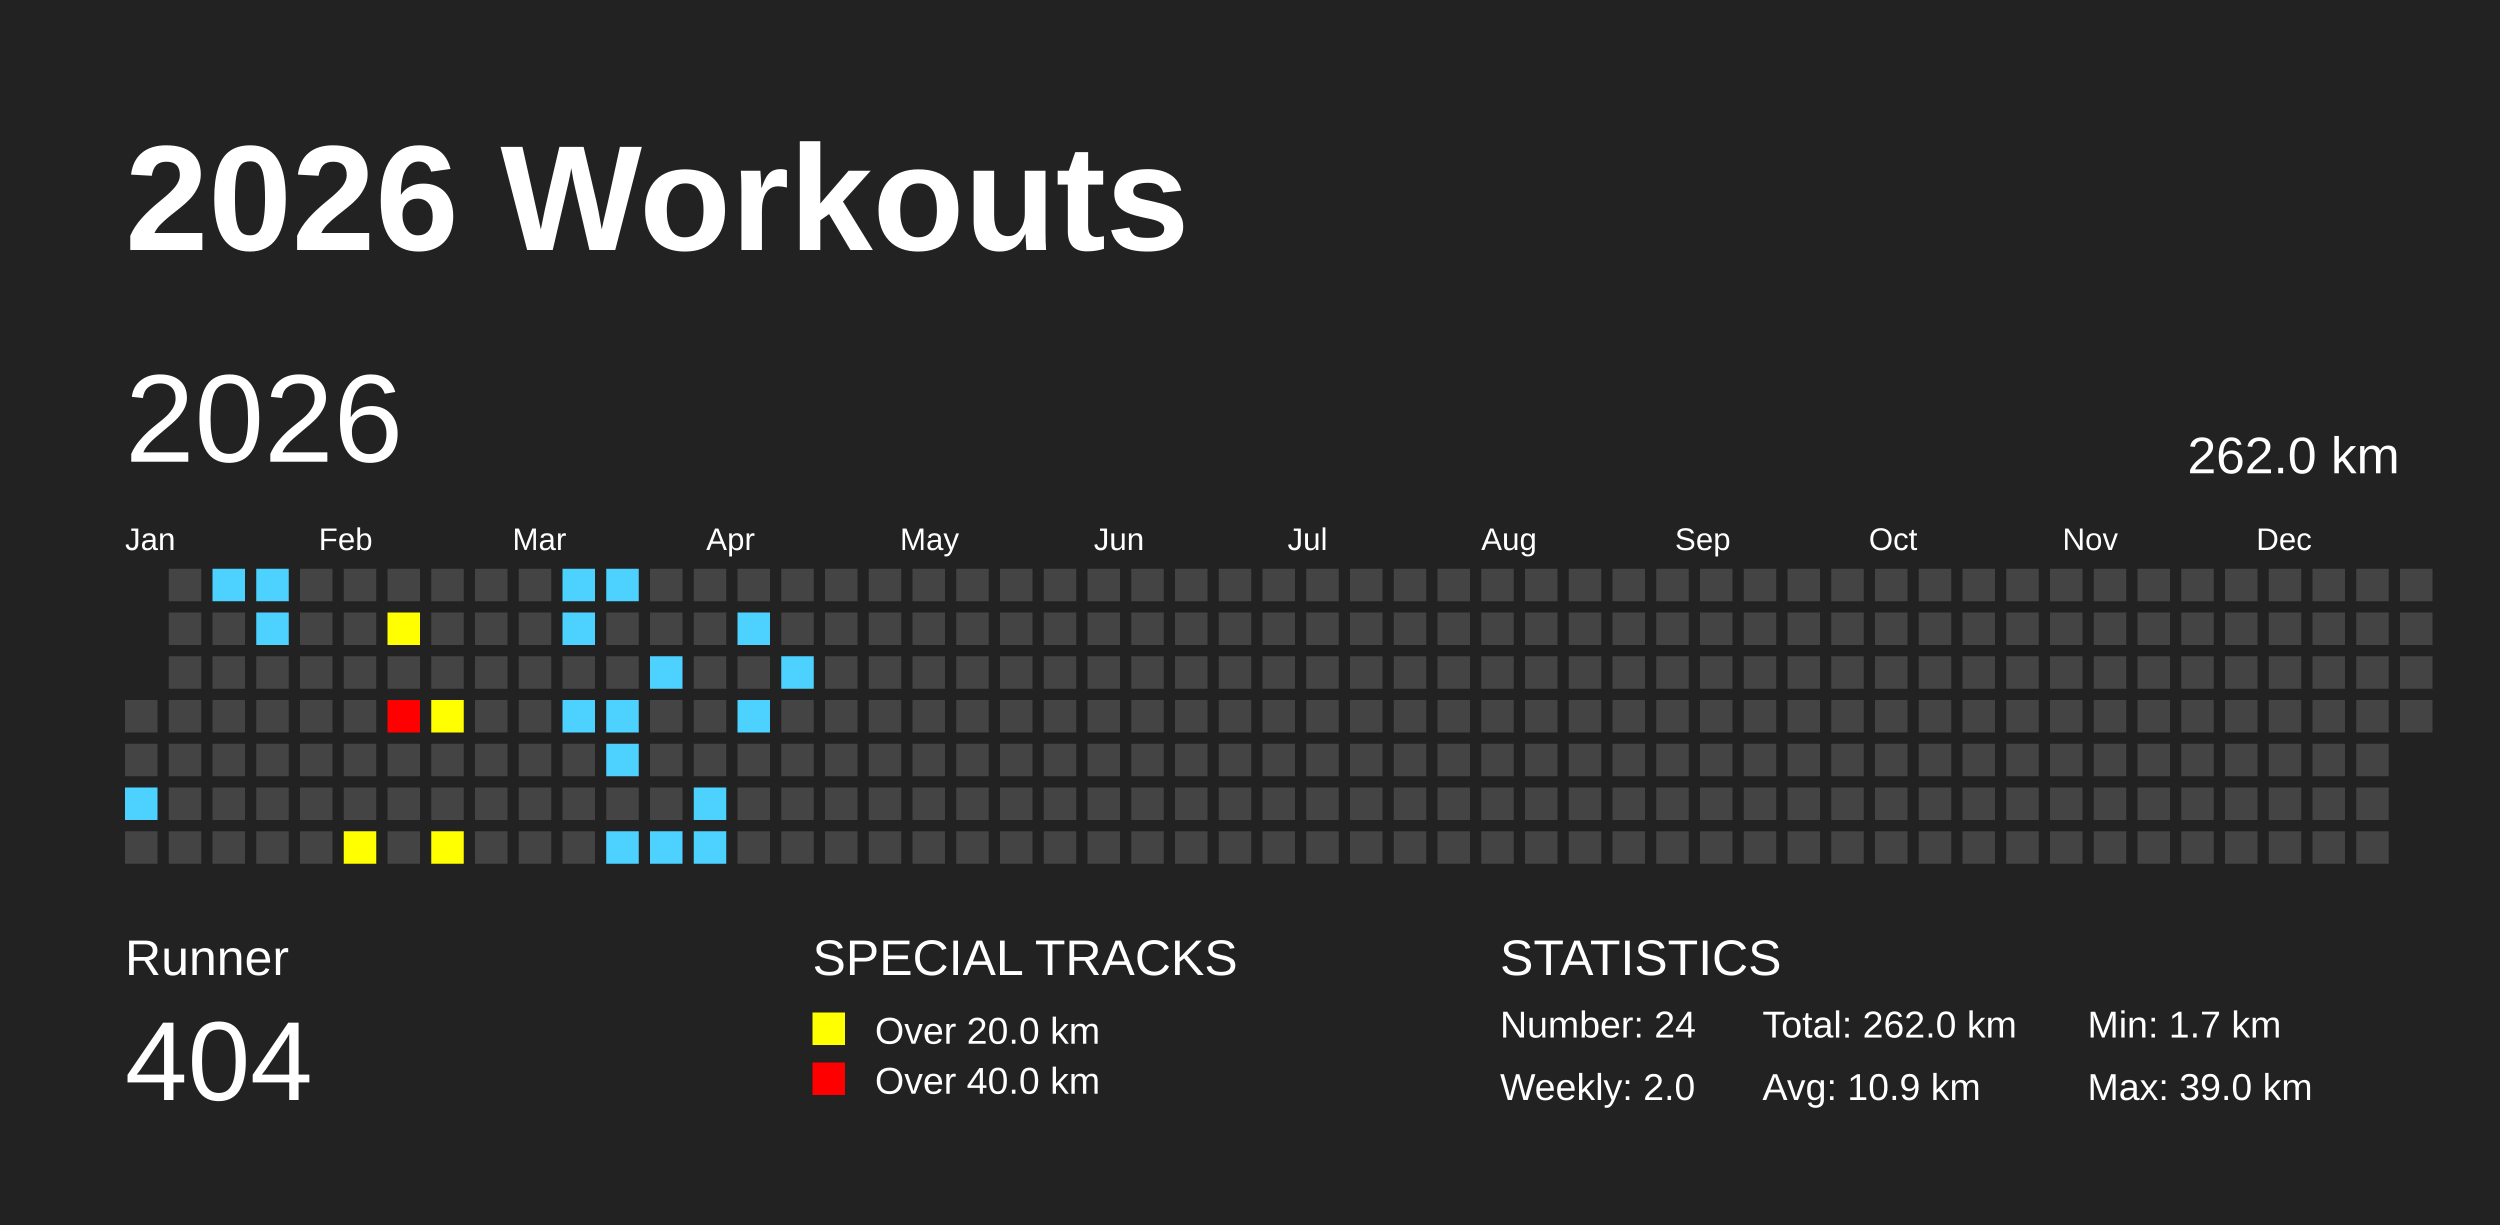
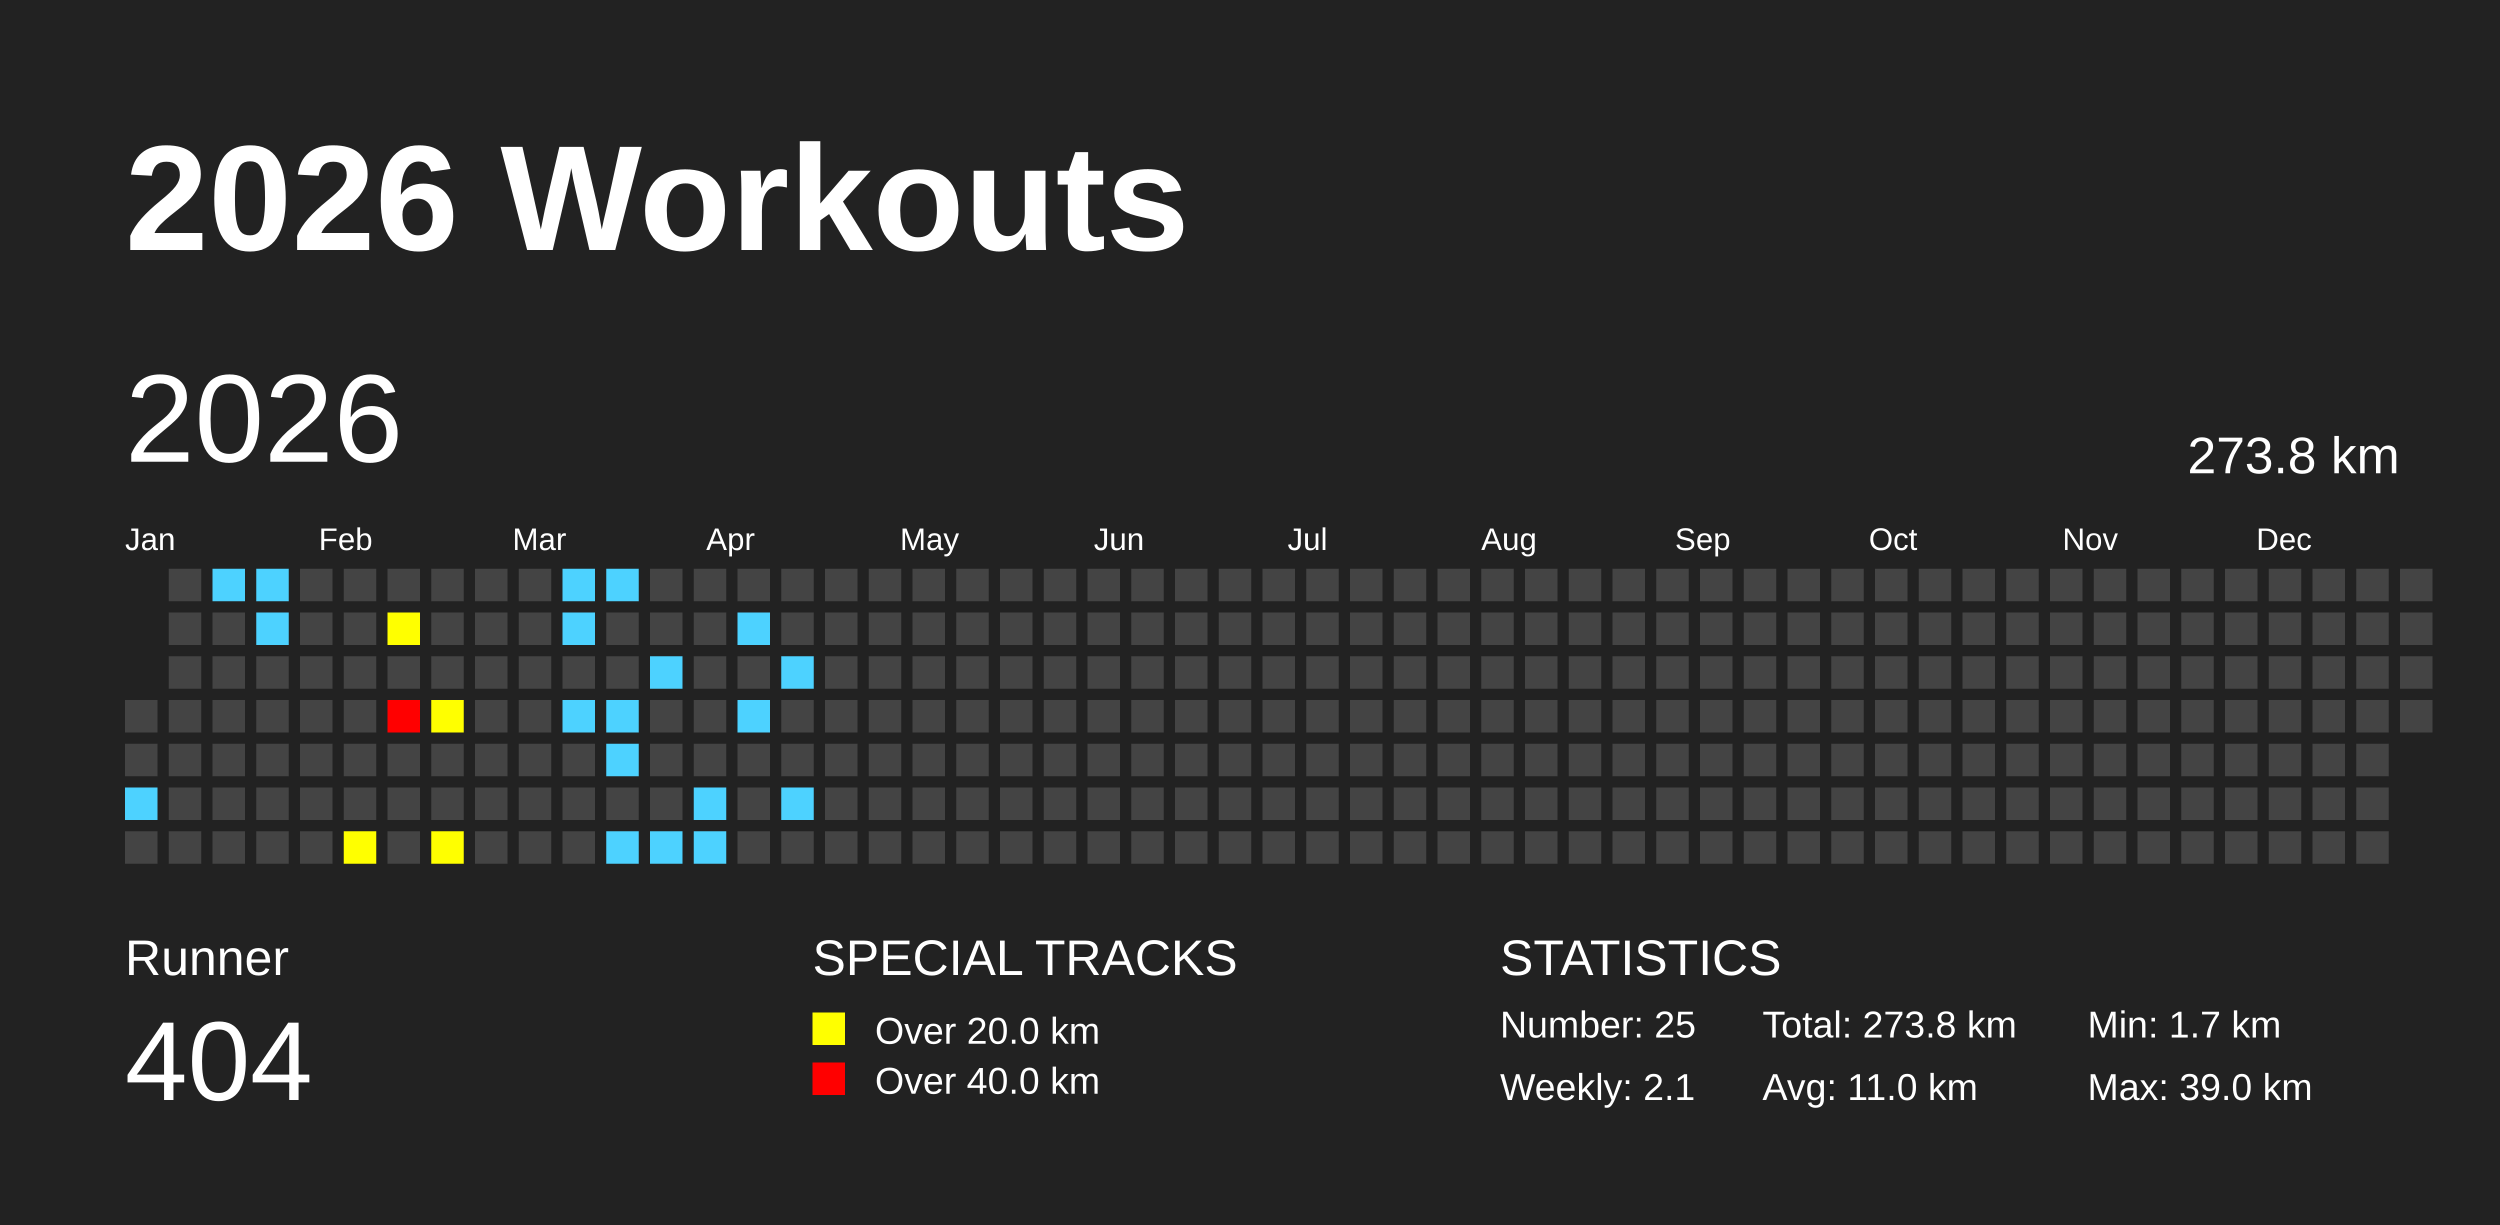
<svg xmlns="http://www.w3.org/2000/svg" baseProfile="full" height="98mm" version="1.1" viewBox="0,0,200,98" width="200mm">
  <defs />
  <rect fill="#222222" height="98" width="200" x="0" y="0" />
  <text fill="#FFFFFF" style="font-size:12px; font-family:Arial; font-weight:bold;" x="10" y="20">2026 Workouts</text>
  <text fill="#FFFFFF" style="font-size:4px; font-family:Arial" x="10" y="78">Runner</text>
  <text fill="#FFFFFF" style="font-size:9px; font-family:Arial" x="10" y="88">404</text>
  <text fill="#FFFFFF" style="font-size:4px; font-family:Arial" x="65" y="78">SPECIAL TRACKS</text>
  <rect fill="yellow" height="2.6" width="2.6" x="65" y="81" />
  <text fill="#FFFFFF" style="font-size:3px; font-family:Arial" x="70" y="83.5">Over 20.0 km</text>
  <rect fill="red" height="2.6" width="2.6" x="65" y="85" />
  <text fill="#FFFFFF" style="font-size:3px; font-family:Arial" x="70" y="87.5">Over 40.0 km</text>
  <text fill="#FFFFFF" style="font-size:4px; font-family:Arial" x="120" y="78">STATISTICS</text>
-   <text fill="#FFFFFF" style="font-size:3px; font-family:Arial" x="120" y="83">Number: 24</text>
-   <text fill="#FFFFFF" style="font-size:3px; font-family:Arial" x="120" y="88">Weekly: 2.0</text>
-   <text fill="#FFFFFF" style="font-size:3px; font-family:Arial" x="141" y="83">Total: 262.0 km</text>
-   <text fill="#FFFFFF" style="font-size:3px; font-family:Arial" x="141" y="88">Avg: 10.9 km</text>
+   <text fill="#FFFFFF" style="font-size:3px; font-family:Arial" x="120" y="83">Number: 25</text>
+   <text fill="#FFFFFF" style="font-size:3px; font-family:Arial" x="120" y="88">Weekly: 2.1</text>
+   <text fill="#FFFFFF" style="font-size:3px; font-family:Arial" x="141" y="83">Total: 273.8 km</text>
+   <text fill="#FFFFFF" style="font-size:3px; font-family:Arial" x="141" y="88">Avg: 11.0 km</text>
  <text fill="#FFFFFF" style="font-size:3px; font-family:Arial" x="167" y="83">Min: 1.7 km</text>
  <text fill="#FFFFFF" style="font-size:3px; font-family:Arial" x="167" y="88">Max: 39.0 km</text>
  <text dominant-baseline="hanging" fill="#FFFFFF" style="font-size:10.0px; font-family:Arial;" x="10" y="30">2026</text>
-   <text dominant-baseline="hanging" fill="#FFFFFF" style="font-size:4.125px; font-family:Arial;" x="175" y="35">262.0 km</text>
+   <text dominant-baseline="hanging" fill="#FFFFFF" style="font-size:4.125px; font-family:Arial;" x="175" y="35">273.8 km</text>
  <text fill="#FFFFFF" style="font-size:2.5px; font-family:Arial" x="10.0" y="44">Jan</text>
  <text fill="#FFFFFF" style="font-size:2.5px; font-family:Arial" x="25.5" y="44">Feb</text>
  <text fill="#FFFFFF" style="font-size:2.5px; font-family:Arial" x="41.0" y="44">Mar</text>
  <text fill="#FFFFFF" style="font-size:2.5px; font-family:Arial" x="56.5" y="44">Apr</text>
  <text fill="#FFFFFF" style="font-size:2.5px; font-family:Arial" x="72.0" y="44">May</text>
  <text fill="#FFFFFF" style="font-size:2.5px; font-family:Arial" x="87.5" y="44">Jun</text>
  <text fill="#FFFFFF" style="font-size:2.5px; font-family:Arial" x="103.0" y="44">Jul</text>
  <text fill="#FFFFFF" style="font-size:2.5px; font-family:Arial" x="118.5" y="44">Aug</text>
  <text fill="#FFFFFF" style="font-size:2.5px; font-family:Arial" x="134.0" y="44">Sep</text>
  <text fill="#FFFFFF" style="font-size:2.5px; font-family:Arial" x="149.5" y="44">Oct</text>
  <text fill="#FFFFFF" style="font-size:2.5px; font-family:Arial" x="165.0" y="44">Nov</text>
  <text fill="#FFFFFF" style="font-size:2.5px; font-family:Arial" x="180.5" y="44">Dec</text>
  <rect fill="#444444" height="2.6" width="2.6" x="10.0" y="56.0" />
  <rect fill="#444444" height="2.6" width="2.6" x="10.0" y="59.5" />
  <rect fill="#4DD2FF" height="2.6" width="2.6" x="10.0" y="63.0" />
  <rect fill="#444444" height="2.6" width="2.6" x="10.0" y="66.5" />
  <rect fill="#444444" height="2.6" width="2.6" x="13.5" y="45.5" />
  <rect fill="#444444" height="2.6" width="2.6" x="13.5" y="49.0" />
  <rect fill="#444444" height="2.6" width="2.6" x="13.5" y="52.5" />
  <rect fill="#444444" height="2.6" width="2.6" x="13.5" y="56.0" />
  <rect fill="#444444" height="2.6" width="2.6" x="13.5" y="59.5" />
  <rect fill="#444444" height="2.6" width="2.6" x="13.5" y="63.0" />
  <rect fill="#444444" height="2.6" width="2.6" x="13.5" y="66.5" />
  <rect fill="#4DD2FF" height="2.6" width="2.6" x="17.0" y="45.5" />
  <rect fill="#444444" height="2.6" width="2.6" x="17.0" y="49.0" />
  <rect fill="#444444" height="2.6" width="2.6" x="17.0" y="52.5" />
  <rect fill="#444444" height="2.6" width="2.6" x="17.0" y="56.0" />
  <rect fill="#444444" height="2.6" width="2.6" x="17.0" y="59.5" />
  <rect fill="#444444" height="2.6" width="2.6" x="17.0" y="63.0" />
  <rect fill="#444444" height="2.6" width="2.6" x="17.0" y="66.5" />
  <rect fill="#4DD2FF" height="2.6" width="2.6" x="20.5" y="45.5" />
  <rect fill="#4DD2FF" height="2.6" width="2.6" x="20.5" y="49.0" />
  <rect fill="#444444" height="2.6" width="2.6" x="20.5" y="52.5" />
  <rect fill="#444444" height="2.6" width="2.6" x="20.5" y="56.0" />
  <rect fill="#444444" height="2.6" width="2.6" x="20.5" y="59.5" />
  <rect fill="#444444" height="2.6" width="2.6" x="20.5" y="63.0" />
  <rect fill="#444444" height="2.6" width="2.6" x="20.5" y="66.5" />
  <rect fill="#444444" height="2.6" width="2.6" x="24.0" y="45.5" />
  <rect fill="#444444" height="2.6" width="2.6" x="24.0" y="49.0" />
  <rect fill="#444444" height="2.6" width="2.6" x="24.0" y="52.5" />
  <rect fill="#444444" height="2.6" width="2.6" x="24.0" y="56.0" />
  <rect fill="#444444" height="2.6" width="2.6" x="24.0" y="59.5" />
  <rect fill="#444444" height="2.6" width="2.6" x="24.0" y="63.0" />
  <rect fill="#444444" height="2.6" width="2.6" x="24.0" y="66.5" />
  <rect fill="#444444" height="2.6" width="2.6" x="27.5" y="45.5" />
  <rect fill="#444444" height="2.6" width="2.6" x="27.5" y="49.0" />
  <rect fill="#444444" height="2.6" width="2.6" x="27.5" y="52.5" />
  <rect fill="#444444" height="2.6" width="2.6" x="27.5" y="56.0" />
  <rect fill="#444444" height="2.6" width="2.6" x="27.5" y="59.5" />
  <rect fill="#444444" height="2.6" width="2.6" x="27.5" y="63.0" />
  <rect fill="yellow" height="2.6" width="2.6" x="27.5" y="66.5" />
  <rect fill="#444444" height="2.6" width="2.6" x="31.0" y="45.5" />
  <rect fill="yellow" height="2.6" width="2.6" x="31.0" y="49.0" />
  <rect fill="#444444" height="2.6" width="2.6" x="31.0" y="52.5" />
  <rect fill="red" height="2.6" width="2.6" x="31.0" y="56.0" />
  <rect fill="#444444" height="2.6" width="2.6" x="31.0" y="59.5" />
  <rect fill="#444444" height="2.6" width="2.6" x="31.0" y="63.0" />
  <rect fill="#444444" height="2.6" width="2.6" x="31.0" y="66.5" />
  <rect fill="#444444" height="2.6" width="2.6" x="34.5" y="45.5" />
  <rect fill="#444444" height="2.6" width="2.6" x="34.5" y="49.0" />
  <rect fill="#444444" height="2.6" width="2.6" x="34.5" y="52.5" />
  <rect fill="yellow" height="2.6" width="2.6" x="34.5" y="56.0" />
  <rect fill="#444444" height="2.6" width="2.6" x="34.5" y="59.5" />
  <rect fill="#444444" height="2.6" width="2.6" x="34.5" y="63.0" />
  <rect fill="yellow" height="2.6" width="2.6" x="34.5" y="66.5" />
  <rect fill="#444444" height="2.6" width="2.6" x="38.0" y="45.5" />
  <rect fill="#444444" height="2.6" width="2.6" x="38.0" y="49.0" />
  <rect fill="#444444" height="2.6" width="2.6" x="38.0" y="52.5" />
  <rect fill="#444444" height="2.6" width="2.6" x="38.0" y="56.0" />
  <rect fill="#444444" height="2.6" width="2.6" x="38.0" y="59.5" />
  <rect fill="#444444" height="2.6" width="2.6" x="38.0" y="63.0" />
  <rect fill="#444444" height="2.6" width="2.6" x="38.0" y="66.5" />
  <rect fill="#444444" height="2.6" width="2.6" x="41.5" y="45.5" />
  <rect fill="#444444" height="2.6" width="2.6" x="41.5" y="49.0" />
  <rect fill="#444444" height="2.6" width="2.6" x="41.5" y="52.5" />
  <rect fill="#444444" height="2.6" width="2.6" x="41.5" y="56.0" />
  <rect fill="#444444" height="2.6" width="2.6" x="41.5" y="59.5" />
  <rect fill="#444444" height="2.6" width="2.6" x="41.5" y="63.0" />
  <rect fill="#444444" height="2.6" width="2.6" x="41.5" y="66.5" />
  <rect fill="#4DD2FF" height="2.6" width="2.6" x="45.0" y="45.5" />
  <rect fill="#4DD2FF" height="2.6" width="2.6" x="45.0" y="49.0" />
  <rect fill="#444444" height="2.6" width="2.6" x="45.0" y="52.5" />
  <rect fill="#4DD2FF" height="2.6" width="2.6" x="45.0" y="56.0" />
  <rect fill="#444444" height="2.6" width="2.6" x="45.0" y="59.5" />
  <rect fill="#444444" height="2.6" width="2.6" x="45.0" y="63.0" />
  <rect fill="#444444" height="2.6" width="2.6" x="45.0" y="66.5" />
  <rect fill="#4DD2FF" height="2.6" width="2.6" x="48.5" y="45.5" />
  <rect fill="#444444" height="2.6" width="2.6" x="48.5" y="49.0" />
  <rect fill="#444444" height="2.6" width="2.6" x="48.5" y="52.5" />
  <rect fill="#4DD2FF" height="2.6" width="2.6" x="48.5" y="56.0" />
  <rect fill="#4DD2FF" height="2.6" width="2.6" x="48.5" y="59.5" />
  <rect fill="#444444" height="2.6" width="2.6" x="48.5" y="63.0" />
  <rect fill="#4DD2FF" height="2.6" width="2.6" x="48.5" y="66.5" />
  <rect fill="#444444" height="2.6" width="2.6" x="52.0" y="45.5" />
  <rect fill="#444444" height="2.6" width="2.6" x="52.0" y="49.0" />
  <rect fill="#4DD2FF" height="2.6" width="2.6" x="52.0" y="52.5" />
  <rect fill="#444444" height="2.6" width="2.6" x="52.0" y="56.0" />
  <rect fill="#444444" height="2.6" width="2.6" x="52.0" y="59.5" />
  <rect fill="#444444" height="2.6" width="2.6" x="52.0" y="63.0" />
  <rect fill="#4DD2FF" height="2.6" width="2.6" x="52.0" y="66.5" />
  <rect fill="#444444" height="2.6" width="2.6" x="55.5" y="45.5" />
  <rect fill="#444444" height="2.6" width="2.6" x="55.5" y="49.0" />
  <rect fill="#444444" height="2.6" width="2.6" x="55.5" y="52.5" />
  <rect fill="#444444" height="2.6" width="2.6" x="55.5" y="56.0" />
  <rect fill="#444444" height="2.6" width="2.6" x="55.5" y="59.5" />
  <rect fill="#4DD2FF" height="2.6" width="2.6" x="55.5" y="63.0" />
  <rect fill="#4DD2FF" height="2.6" width="2.6" x="55.5" y="66.5" />
  <rect fill="#444444" height="2.6" width="2.6" x="59.0" y="45.5" />
  <rect fill="#4DD2FF" height="2.6" width="2.6" x="59.0" y="49.0" />
  <rect fill="#444444" height="2.6" width="2.6" x="59.0" y="52.5" />
  <rect fill="#4DD2FF" height="2.6" width="2.6" x="59.0" y="56.0" />
  <rect fill="#444444" height="2.6" width="2.6" x="59.0" y="59.5" />
  <rect fill="#444444" height="2.6" width="2.6" x="59.0" y="63.0" />
  <rect fill="#444444" height="2.6" width="2.6" x="59.0" y="66.5" />
  <rect fill="#444444" height="2.6" width="2.6" x="62.5" y="45.5" />
  <rect fill="#444444" height="2.6" width="2.6" x="62.5" y="49.0" />
  <rect fill="#4DD2FF" height="2.6" width="2.6" x="62.5" y="52.5" />
  <rect fill="#444444" height="2.6" width="2.6" x="62.5" y="56.0" />
  <rect fill="#444444" height="2.6" width="2.6" x="62.5" y="59.5" />
-   <rect fill="#444444" height="2.6" width="2.6" x="62.5" y="63.0" />
+   <rect fill="#4DD2FF" height="2.6" width="2.6" x="62.5" y="63.0" />
  <rect fill="#444444" height="2.6" width="2.6" x="62.5" y="66.5" />
  <rect fill="#444444" height="2.6" width="2.6" x="66.0" y="45.5" />
  <rect fill="#444444" height="2.6" width="2.6" x="66.0" y="49.0" />
  <rect fill="#444444" height="2.6" width="2.6" x="66.0" y="52.5" />
  <rect fill="#444444" height="2.6" width="2.6" x="66.0" y="56.0" />
  <rect fill="#444444" height="2.6" width="2.6" x="66.0" y="59.5" />
  <rect fill="#444444" height="2.6" width="2.6" x="66.0" y="63.0" />
  <rect fill="#444444" height="2.6" width="2.6" x="66.0" y="66.5" />
  <rect fill="#444444" height="2.6" width="2.6" x="69.5" y="45.5" />
  <rect fill="#444444" height="2.6" width="2.6" x="69.5" y="49.0" />
  <rect fill="#444444" height="2.6" width="2.6" x="69.5" y="52.5" />
  <rect fill="#444444" height="2.6" width="2.6" x="69.5" y="56.0" />
  <rect fill="#444444" height="2.6" width="2.6" x="69.5" y="59.5" />
  <rect fill="#444444" height="2.6" width="2.6" x="69.5" y="63.0" />
  <rect fill="#444444" height="2.6" width="2.6" x="69.5" y="66.5" />
  <rect fill="#444444" height="2.6" width="2.6" x="73.0" y="45.5" />
  <rect fill="#444444" height="2.6" width="2.6" x="73.0" y="49.0" />
  <rect fill="#444444" height="2.6" width="2.6" x="73.0" y="52.5" />
  <rect fill="#444444" height="2.6" width="2.6" x="73.0" y="56.0" />
  <rect fill="#444444" height="2.6" width="2.6" x="73.0" y="59.5" />
  <rect fill="#444444" height="2.6" width="2.6" x="73.0" y="63.0" />
  <rect fill="#444444" height="2.6" width="2.6" x="73.0" y="66.5" />
  <rect fill="#444444" height="2.6" width="2.6" x="76.5" y="45.5" />
  <rect fill="#444444" height="2.6" width="2.6" x="76.5" y="49.0" />
  <rect fill="#444444" height="2.6" width="2.6" x="76.5" y="52.5" />
  <rect fill="#444444" height="2.6" width="2.6" x="76.5" y="56.0" />
  <rect fill="#444444" height="2.6" width="2.6" x="76.5" y="59.5" />
  <rect fill="#444444" height="2.6" width="2.6" x="76.5" y="63.0" />
  <rect fill="#444444" height="2.6" width="2.6" x="76.5" y="66.5" />
  <rect fill="#444444" height="2.6" width="2.6" x="80.0" y="45.5" />
  <rect fill="#444444" height="2.6" width="2.6" x="80.0" y="49.0" />
  <rect fill="#444444" height="2.6" width="2.6" x="80.0" y="52.5" />
  <rect fill="#444444" height="2.6" width="2.6" x="80.0" y="56.0" />
  <rect fill="#444444" height="2.6" width="2.6" x="80.0" y="59.5" />
  <rect fill="#444444" height="2.6" width="2.6" x="80.0" y="63.0" />
  <rect fill="#444444" height="2.6" width="2.6" x="80.0" y="66.5" />
  <rect fill="#444444" height="2.6" width="2.6" x="83.5" y="45.5" />
  <rect fill="#444444" height="2.6" width="2.6" x="83.5" y="49.0" />
  <rect fill="#444444" height="2.6" width="2.6" x="83.5" y="52.5" />
  <rect fill="#444444" height="2.6" width="2.6" x="83.5" y="56.0" />
  <rect fill="#444444" height="2.6" width="2.6" x="83.5" y="59.5" />
  <rect fill="#444444" height="2.6" width="2.6" x="83.5" y="63.0" />
  <rect fill="#444444" height="2.6" width="2.6" x="83.5" y="66.5" />
  <rect fill="#444444" height="2.6" width="2.6" x="87.0" y="45.5" />
  <rect fill="#444444" height="2.6" width="2.6" x="87.0" y="49.0" />
  <rect fill="#444444" height="2.6" width="2.6" x="87.0" y="52.5" />
  <rect fill="#444444" height="2.6" width="2.6" x="87.0" y="56.0" />
  <rect fill="#444444" height="2.6" width="2.6" x="87.0" y="59.5" />
  <rect fill="#444444" height="2.6" width="2.6" x="87.0" y="63.0" />
  <rect fill="#444444" height="2.6" width="2.6" x="87.0" y="66.5" />
  <rect fill="#444444" height="2.6" width="2.6" x="90.5" y="45.5" />
  <rect fill="#444444" height="2.6" width="2.6" x="90.5" y="49.0" />
  <rect fill="#444444" height="2.6" width="2.6" x="90.5" y="52.5" />
  <rect fill="#444444" height="2.6" width="2.6" x="90.5" y="56.0" />
  <rect fill="#444444" height="2.6" width="2.6" x="90.5" y="59.5" />
  <rect fill="#444444" height="2.6" width="2.6" x="90.5" y="63.0" />
  <rect fill="#444444" height="2.6" width="2.6" x="90.5" y="66.5" />
  <rect fill="#444444" height="2.6" width="2.6" x="94.0" y="45.5" />
  <rect fill="#444444" height="2.6" width="2.6" x="94.0" y="49.0" />
  <rect fill="#444444" height="2.6" width="2.6" x="94.0" y="52.5" />
  <rect fill="#444444" height="2.6" width="2.6" x="94.0" y="56.0" />
  <rect fill="#444444" height="2.6" width="2.6" x="94.0" y="59.5" />
  <rect fill="#444444" height="2.6" width="2.6" x="94.0" y="63.0" />
  <rect fill="#444444" height="2.6" width="2.6" x="94.0" y="66.5" />
  <rect fill="#444444" height="2.6" width="2.6" x="97.5" y="45.5" />
  <rect fill="#444444" height="2.6" width="2.6" x="97.5" y="49.0" />
  <rect fill="#444444" height="2.6" width="2.6" x="97.5" y="52.5" />
  <rect fill="#444444" height="2.6" width="2.6" x="97.5" y="56.0" />
  <rect fill="#444444" height="2.6" width="2.6" x="97.5" y="59.5" />
  <rect fill="#444444" height="2.6" width="2.6" x="97.5" y="63.0" />
  <rect fill="#444444" height="2.6" width="2.6" x="97.5" y="66.5" />
  <rect fill="#444444" height="2.6" width="2.6" x="101.0" y="45.5" />
  <rect fill="#444444" height="2.6" width="2.6" x="101.0" y="49.0" />
  <rect fill="#444444" height="2.6" width="2.6" x="101.0" y="52.5" />
  <rect fill="#444444" height="2.6" width="2.6" x="101.0" y="56.0" />
  <rect fill="#444444" height="2.6" width="2.6" x="101.0" y="59.5" />
  <rect fill="#444444" height="2.6" width="2.6" x="101.0" y="63.0" />
  <rect fill="#444444" height="2.6" width="2.6" x="101.0" y="66.5" />
  <rect fill="#444444" height="2.6" width="2.6" x="104.5" y="45.5" />
  <rect fill="#444444" height="2.6" width="2.6" x="104.5" y="49.0" />
  <rect fill="#444444" height="2.6" width="2.6" x="104.5" y="52.5" />
  <rect fill="#444444" height="2.6" width="2.6" x="104.5" y="56.0" />
  <rect fill="#444444" height="2.6" width="2.6" x="104.5" y="59.5" />
  <rect fill="#444444" height="2.6" width="2.6" x="104.5" y="63.0" />
  <rect fill="#444444" height="2.6" width="2.6" x="104.5" y="66.5" />
  <rect fill="#444444" height="2.6" width="2.6" x="108.0" y="45.5" />
  <rect fill="#444444" height="2.6" width="2.6" x="108.0" y="49.0" />
  <rect fill="#444444" height="2.6" width="2.6" x="108.0" y="52.5" />
  <rect fill="#444444" height="2.6" width="2.6" x="108.0" y="56.0" />
  <rect fill="#444444" height="2.6" width="2.6" x="108.0" y="59.5" />
  <rect fill="#444444" height="2.6" width="2.6" x="108.0" y="63.0" />
  <rect fill="#444444" height="2.6" width="2.6" x="108.0" y="66.5" />
  <rect fill="#444444" height="2.6" width="2.6" x="111.5" y="45.5" />
  <rect fill="#444444" height="2.6" width="2.6" x="111.5" y="49.0" />
  <rect fill="#444444" height="2.6" width="2.6" x="111.5" y="52.5" />
  <rect fill="#444444" height="2.6" width="2.6" x="111.5" y="56.0" />
  <rect fill="#444444" height="2.6" width="2.6" x="111.5" y="59.5" />
  <rect fill="#444444" height="2.6" width="2.6" x="111.5" y="63.0" />
  <rect fill="#444444" height="2.6" width="2.6" x="111.5" y="66.5" />
  <rect fill="#444444" height="2.6" width="2.6" x="115.0" y="45.5" />
  <rect fill="#444444" height="2.6" width="2.6" x="115.0" y="49.0" />
  <rect fill="#444444" height="2.6" width="2.6" x="115.0" y="52.5" />
  <rect fill="#444444" height="2.6" width="2.6" x="115.0" y="56.0" />
  <rect fill="#444444" height="2.6" width="2.6" x="115.0" y="59.5" />
  <rect fill="#444444" height="2.6" width="2.6" x="115.0" y="63.0" />
  <rect fill="#444444" height="2.6" width="2.6" x="115.0" y="66.5" />
  <rect fill="#444444" height="2.6" width="2.6" x="118.5" y="45.5" />
  <rect fill="#444444" height="2.6" width="2.6" x="118.5" y="49.0" />
  <rect fill="#444444" height="2.6" width="2.6" x="118.5" y="52.5" />
  <rect fill="#444444" height="2.6" width="2.6" x="118.5" y="56.0" />
  <rect fill="#444444" height="2.6" width="2.6" x="118.5" y="59.5" />
  <rect fill="#444444" height="2.6" width="2.6" x="118.5" y="63.0" />
  <rect fill="#444444" height="2.6" width="2.6" x="118.5" y="66.5" />
  <rect fill="#444444" height="2.6" width="2.6" x="122.0" y="45.5" />
  <rect fill="#444444" height="2.6" width="2.6" x="122.0" y="49.0" />
  <rect fill="#444444" height="2.6" width="2.6" x="122.0" y="52.5" />
  <rect fill="#444444" height="2.6" width="2.6" x="122.0" y="56.0" />
  <rect fill="#444444" height="2.6" width="2.6" x="122.0" y="59.5" />
  <rect fill="#444444" height="2.6" width="2.6" x="122.0" y="63.0" />
  <rect fill="#444444" height="2.6" width="2.6" x="122.0" y="66.5" />
  <rect fill="#444444" height="2.6" width="2.6" x="125.5" y="45.5" />
  <rect fill="#444444" height="2.6" width="2.6" x="125.5" y="49.0" />
  <rect fill="#444444" height="2.6" width="2.6" x="125.5" y="52.5" />
  <rect fill="#444444" height="2.6" width="2.6" x="125.5" y="56.0" />
  <rect fill="#444444" height="2.6" width="2.6" x="125.5" y="59.5" />
  <rect fill="#444444" height="2.6" width="2.6" x="125.5" y="63.0" />
  <rect fill="#444444" height="2.6" width="2.6" x="125.5" y="66.5" />
  <rect fill="#444444" height="2.6" width="2.6" x="129.0" y="45.5" />
  <rect fill="#444444" height="2.6" width="2.6" x="129.0" y="49.0" />
  <rect fill="#444444" height="2.6" width="2.6" x="129.0" y="52.5" />
  <rect fill="#444444" height="2.6" width="2.6" x="129.0" y="56.0" />
  <rect fill="#444444" height="2.6" width="2.6" x="129.0" y="59.5" />
  <rect fill="#444444" height="2.6" width="2.6" x="129.0" y="63.0" />
  <rect fill="#444444" height="2.6" width="2.6" x="129.0" y="66.5" />
  <rect fill="#444444" height="2.6" width="2.6" x="132.5" y="45.5" />
  <rect fill="#444444" height="2.6" width="2.6" x="132.5" y="49.0" />
  <rect fill="#444444" height="2.6" width="2.6" x="132.5" y="52.5" />
  <rect fill="#444444" height="2.6" width="2.6" x="132.5" y="56.0" />
  <rect fill="#444444" height="2.6" width="2.6" x="132.5" y="59.5" />
  <rect fill="#444444" height="2.6" width="2.6" x="132.5" y="63.0" />
  <rect fill="#444444" height="2.6" width="2.6" x="132.5" y="66.5" />
  <rect fill="#444444" height="2.6" width="2.6" x="136.0" y="45.5" />
  <rect fill="#444444" height="2.6" width="2.6" x="136.0" y="49.0" />
  <rect fill="#444444" height="2.6" width="2.6" x="136.0" y="52.5" />
  <rect fill="#444444" height="2.6" width="2.6" x="136.0" y="56.0" />
  <rect fill="#444444" height="2.6" width="2.6" x="136.0" y="59.5" />
  <rect fill="#444444" height="2.6" width="2.6" x="136.0" y="63.0" />
  <rect fill="#444444" height="2.6" width="2.6" x="136.0" y="66.5" />
  <rect fill="#444444" height="2.6" width="2.6" x="139.5" y="45.5" />
  <rect fill="#444444" height="2.6" width="2.6" x="139.5" y="49.0" />
  <rect fill="#444444" height="2.6" width="2.6" x="139.5" y="52.5" />
  <rect fill="#444444" height="2.6" width="2.6" x="139.5" y="56.0" />
  <rect fill="#444444" height="2.6" width="2.6" x="139.5" y="59.5" />
  <rect fill="#444444" height="2.6" width="2.6" x="139.5" y="63.0" />
  <rect fill="#444444" height="2.6" width="2.6" x="139.5" y="66.5" />
  <rect fill="#444444" height="2.6" width="2.6" x="143.0" y="45.5" />
  <rect fill="#444444" height="2.6" width="2.6" x="143.0" y="49.0" />
  <rect fill="#444444" height="2.6" width="2.6" x="143.0" y="52.5" />
  <rect fill="#444444" height="2.6" width="2.6" x="143.0" y="56.0" />
  <rect fill="#444444" height="2.6" width="2.6" x="143.0" y="59.5" />
  <rect fill="#444444" height="2.6" width="2.6" x="143.0" y="63.0" />
  <rect fill="#444444" height="2.6" width="2.6" x="143.0" y="66.5" />
  <rect fill="#444444" height="2.6" width="2.6" x="146.5" y="45.5" />
  <rect fill="#444444" height="2.6" width="2.6" x="146.5" y="49.0" />
  <rect fill="#444444" height="2.6" width="2.6" x="146.5" y="52.5" />
  <rect fill="#444444" height="2.6" width="2.6" x="146.5" y="56.0" />
  <rect fill="#444444" height="2.6" width="2.6" x="146.5" y="59.5" />
  <rect fill="#444444" height="2.6" width="2.6" x="146.5" y="63.0" />
  <rect fill="#444444" height="2.6" width="2.6" x="146.5" y="66.5" />
  <rect fill="#444444" height="2.6" width="2.6" x="150.0" y="45.5" />
  <rect fill="#444444" height="2.6" width="2.6" x="150.0" y="49.0" />
  <rect fill="#444444" height="2.6" width="2.6" x="150.0" y="52.5" />
  <rect fill="#444444" height="2.6" width="2.6" x="150.0" y="56.0" />
  <rect fill="#444444" height="2.6" width="2.6" x="150.0" y="59.5" />
  <rect fill="#444444" height="2.6" width="2.6" x="150.0" y="63.0" />
  <rect fill="#444444" height="2.6" width="2.6" x="150.0" y="66.5" />
  <rect fill="#444444" height="2.6" width="2.6" x="153.5" y="45.5" />
  <rect fill="#444444" height="2.6" width="2.6" x="153.5" y="49.0" />
  <rect fill="#444444" height="2.6" width="2.6" x="153.5" y="52.5" />
  <rect fill="#444444" height="2.6" width="2.6" x="153.5" y="56.0" />
  <rect fill="#444444" height="2.6" width="2.6" x="153.5" y="59.5" />
  <rect fill="#444444" height="2.6" width="2.6" x="153.5" y="63.0" />
  <rect fill="#444444" height="2.6" width="2.6" x="153.5" y="66.5" />
  <rect fill="#444444" height="2.6" width="2.6" x="157.0" y="45.5" />
  <rect fill="#444444" height="2.6" width="2.6" x="157.0" y="49.0" />
  <rect fill="#444444" height="2.6" width="2.6" x="157.0" y="52.5" />
  <rect fill="#444444" height="2.6" width="2.6" x="157.0" y="56.0" />
  <rect fill="#444444" height="2.6" width="2.6" x="157.0" y="59.5" />
  <rect fill="#444444" height="2.6" width="2.6" x="157.0" y="63.0" />
  <rect fill="#444444" height="2.6" width="2.6" x="157.0" y="66.5" />
  <rect fill="#444444" height="2.6" width="2.6" x="160.5" y="45.5" />
  <rect fill="#444444" height="2.6" width="2.6" x="160.5" y="49.0" />
  <rect fill="#444444" height="2.6" width="2.6" x="160.5" y="52.5" />
  <rect fill="#444444" height="2.6" width="2.6" x="160.5" y="56.0" />
  <rect fill="#444444" height="2.6" width="2.6" x="160.5" y="59.5" />
  <rect fill="#444444" height="2.6" width="2.6" x="160.5" y="63.0" />
  <rect fill="#444444" height="2.6" width="2.6" x="160.5" y="66.5" />
  <rect fill="#444444" height="2.6" width="2.6" x="164.0" y="45.5" />
  <rect fill="#444444" height="2.6" width="2.6" x="164.0" y="49.0" />
  <rect fill="#444444" height="2.6" width="2.6" x="164.0" y="52.5" />
  <rect fill="#444444" height="2.6" width="2.6" x="164.0" y="56.0" />
  <rect fill="#444444" height="2.6" width="2.6" x="164.0" y="59.5" />
  <rect fill="#444444" height="2.6" width="2.6" x="164.0" y="63.0" />
  <rect fill="#444444" height="2.6" width="2.6" x="164.0" y="66.5" />
  <rect fill="#444444" height="2.6" width="2.6" x="167.5" y="45.5" />
  <rect fill="#444444" height="2.6" width="2.6" x="167.5" y="49.0" />
  <rect fill="#444444" height="2.6" width="2.6" x="167.5" y="52.5" />
  <rect fill="#444444" height="2.6" width="2.6" x="167.5" y="56.0" />
  <rect fill="#444444" height="2.6" width="2.6" x="167.5" y="59.5" />
  <rect fill="#444444" height="2.6" width="2.6" x="167.5" y="63.0" />
  <rect fill="#444444" height="2.6" width="2.6" x="167.5" y="66.5" />
  <rect fill="#444444" height="2.6" width="2.6" x="171.0" y="45.5" />
  <rect fill="#444444" height="2.6" width="2.6" x="171.0" y="49.0" />
  <rect fill="#444444" height="2.6" width="2.6" x="171.0" y="52.5" />
  <rect fill="#444444" height="2.6" width="2.6" x="171.0" y="56.0" />
  <rect fill="#444444" height="2.6" width="2.6" x="171.0" y="59.5" />
  <rect fill="#444444" height="2.6" width="2.6" x="171.0" y="63.0" />
  <rect fill="#444444" height="2.6" width="2.6" x="171.0" y="66.5" />
  <rect fill="#444444" height="2.6" width="2.6" x="174.5" y="45.5" />
  <rect fill="#444444" height="2.6" width="2.6" x="174.5" y="49.0" />
  <rect fill="#444444" height="2.6" width="2.6" x="174.5" y="52.5" />
  <rect fill="#444444" height="2.6" width="2.6" x="174.5" y="56.0" />
  <rect fill="#444444" height="2.6" width="2.6" x="174.5" y="59.5" />
  <rect fill="#444444" height="2.6" width="2.6" x="174.5" y="63.0" />
  <rect fill="#444444" height="2.6" width="2.6" x="174.5" y="66.5" />
  <rect fill="#444444" height="2.6" width="2.6" x="178.0" y="45.5" />
  <rect fill="#444444" height="2.6" width="2.6" x="178.0" y="49.0" />
  <rect fill="#444444" height="2.6" width="2.6" x="178.0" y="52.5" />
  <rect fill="#444444" height="2.6" width="2.6" x="178.0" y="56.0" />
  <rect fill="#444444" height="2.6" width="2.6" x="178.0" y="59.5" />
  <rect fill="#444444" height="2.6" width="2.6" x="178.0" y="63.0" />
  <rect fill="#444444" height="2.6" width="2.6" x="178.0" y="66.5" />
  <rect fill="#444444" height="2.6" width="2.6" x="181.5" y="45.5" />
  <rect fill="#444444" height="2.6" width="2.6" x="181.5" y="49.0" />
  <rect fill="#444444" height="2.6" width="2.6" x="181.5" y="52.5" />
  <rect fill="#444444" height="2.6" width="2.6" x="181.5" y="56.0" />
  <rect fill="#444444" height="2.6" width="2.6" x="181.5" y="59.5" />
  <rect fill="#444444" height="2.6" width="2.6" x="181.5" y="63.0" />
  <rect fill="#444444" height="2.6" width="2.6" x="181.5" y="66.5" />
  <rect fill="#444444" height="2.6" width="2.6" x="185.0" y="45.5" />
  <rect fill="#444444" height="2.6" width="2.6" x="185.0" y="49.0" />
  <rect fill="#444444" height="2.6" width="2.6" x="185.0" y="52.5" />
  <rect fill="#444444" height="2.6" width="2.6" x="185.0" y="56.0" />
  <rect fill="#444444" height="2.6" width="2.6" x="185.0" y="59.5" />
  <rect fill="#444444" height="2.6" width="2.6" x="185.0" y="63.0" />
  <rect fill="#444444" height="2.6" width="2.6" x="185.0" y="66.5" />
  <rect fill="#444444" height="2.6" width="2.6" x="188.5" y="45.5" />
  <rect fill="#444444" height="2.6" width="2.6" x="188.5" y="49.0" />
  <rect fill="#444444" height="2.6" width="2.6" x="188.5" y="52.5" />
  <rect fill="#444444" height="2.6" width="2.6" x="188.5" y="56.0" />
  <rect fill="#444444" height="2.6" width="2.6" x="188.5" y="59.5" />
  <rect fill="#444444" height="2.6" width="2.6" x="188.5" y="63.0" />
  <rect fill="#444444" height="2.6" width="2.6" x="188.5" y="66.5" />
  <rect fill="#444444" height="2.6" width="2.6" x="192.0" y="45.5" />
  <rect fill="#444444" height="2.6" width="2.6" x="192.0" y="49.0" />
  <rect fill="#444444" height="2.6" width="2.6" x="192.0" y="52.5" />
  <rect fill="#444444" height="2.6" width="2.6" x="192.0" y="56.0" />
</svg>
